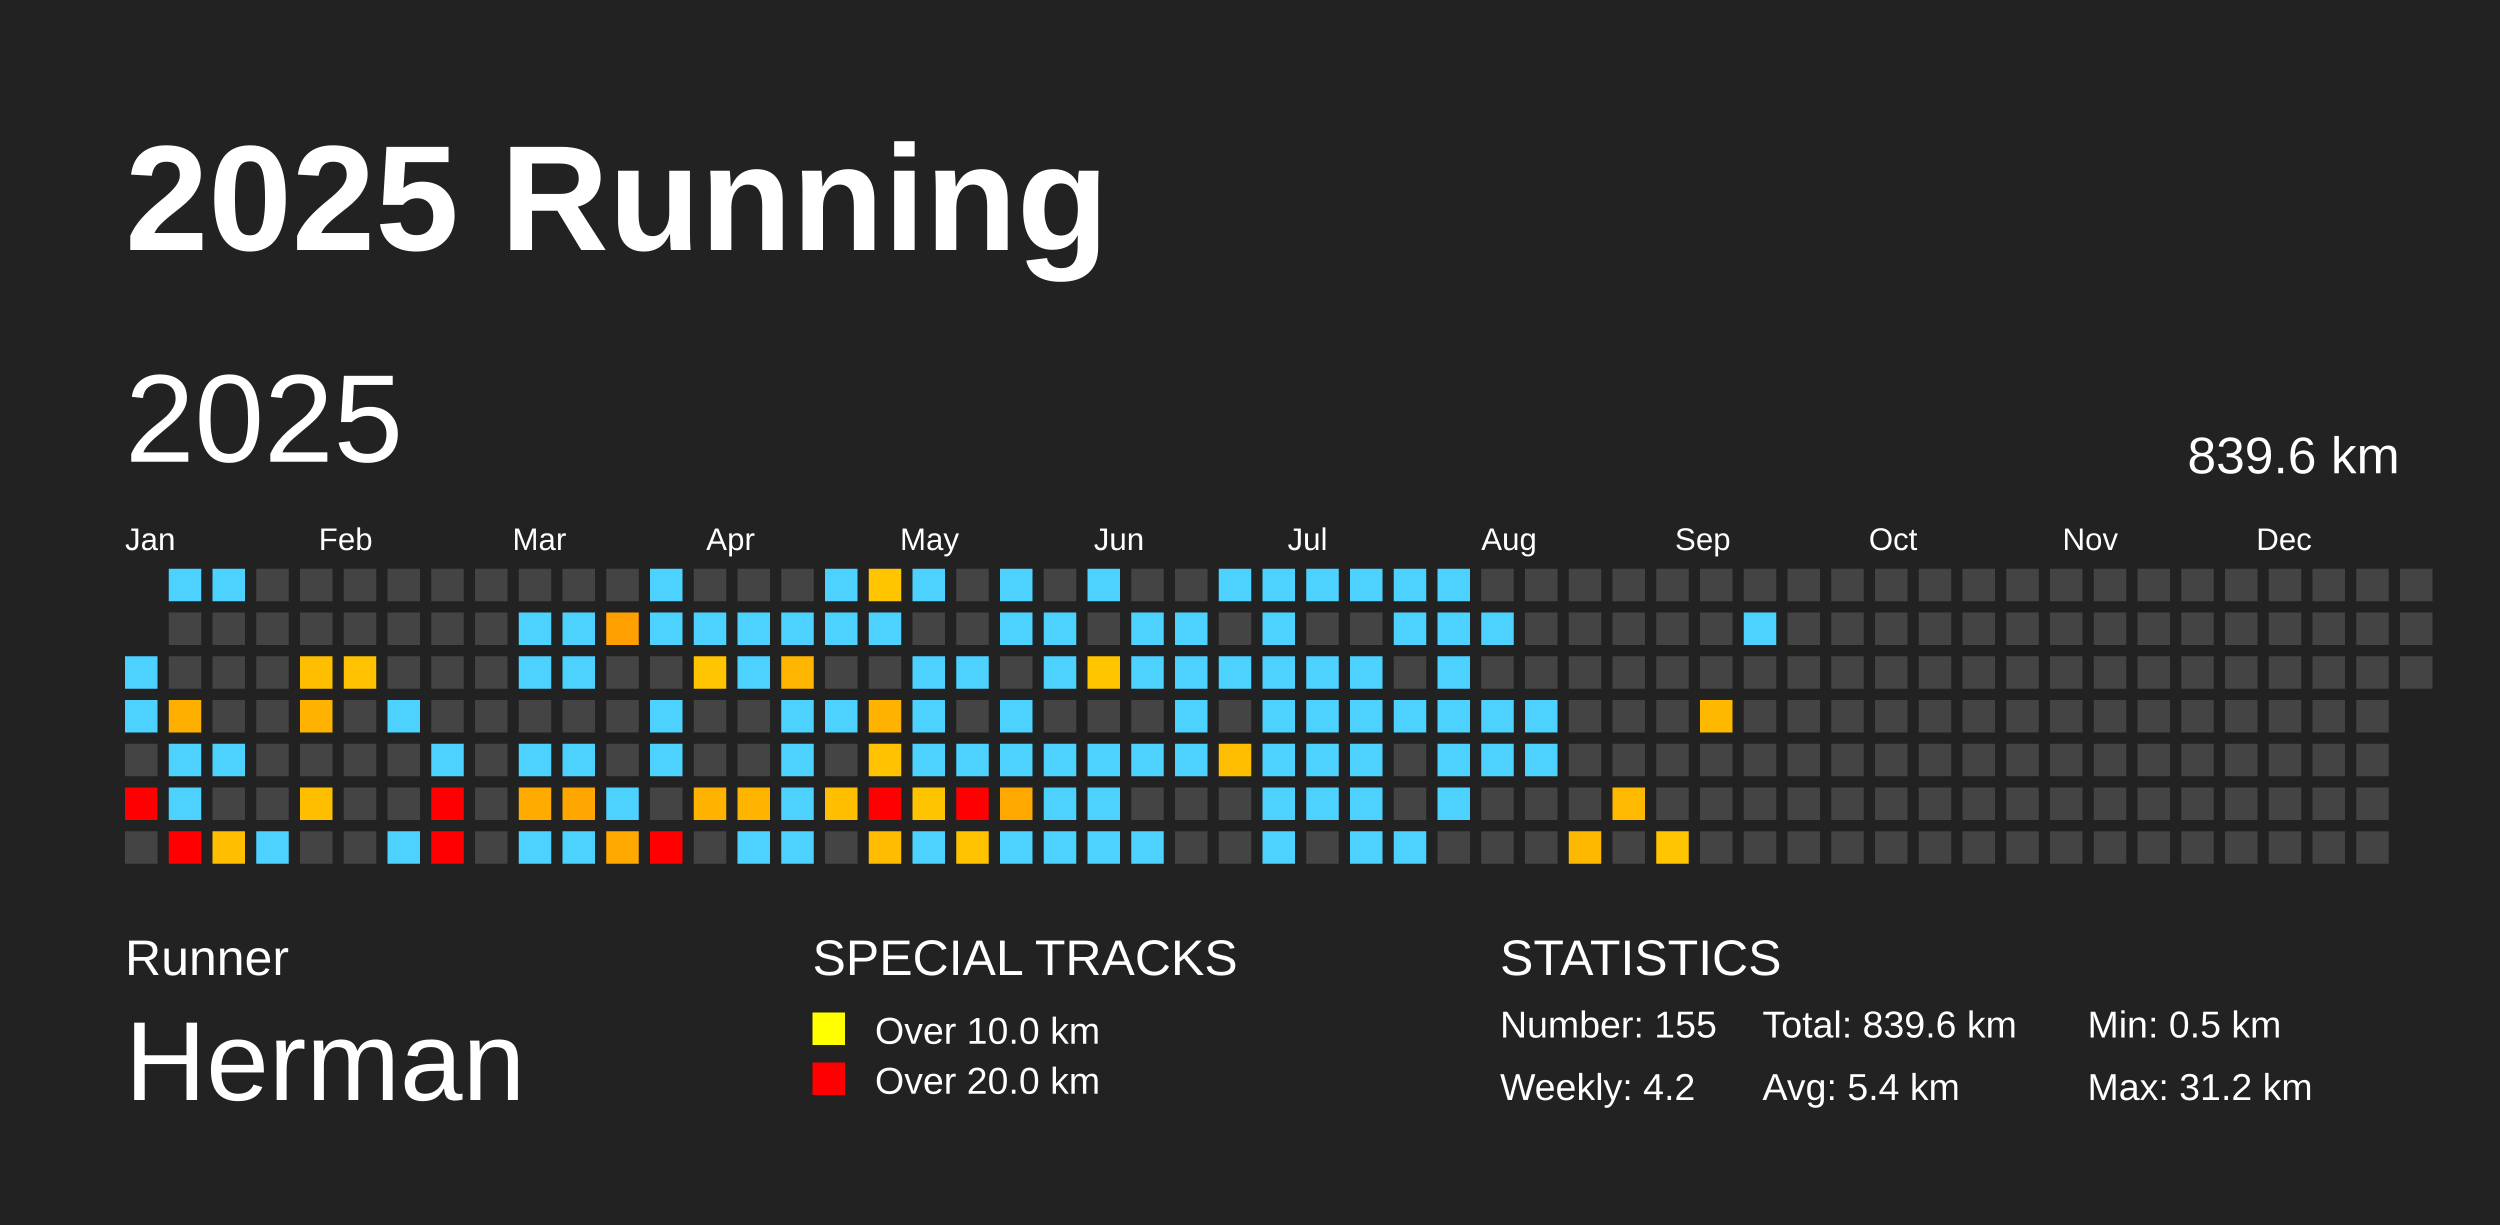
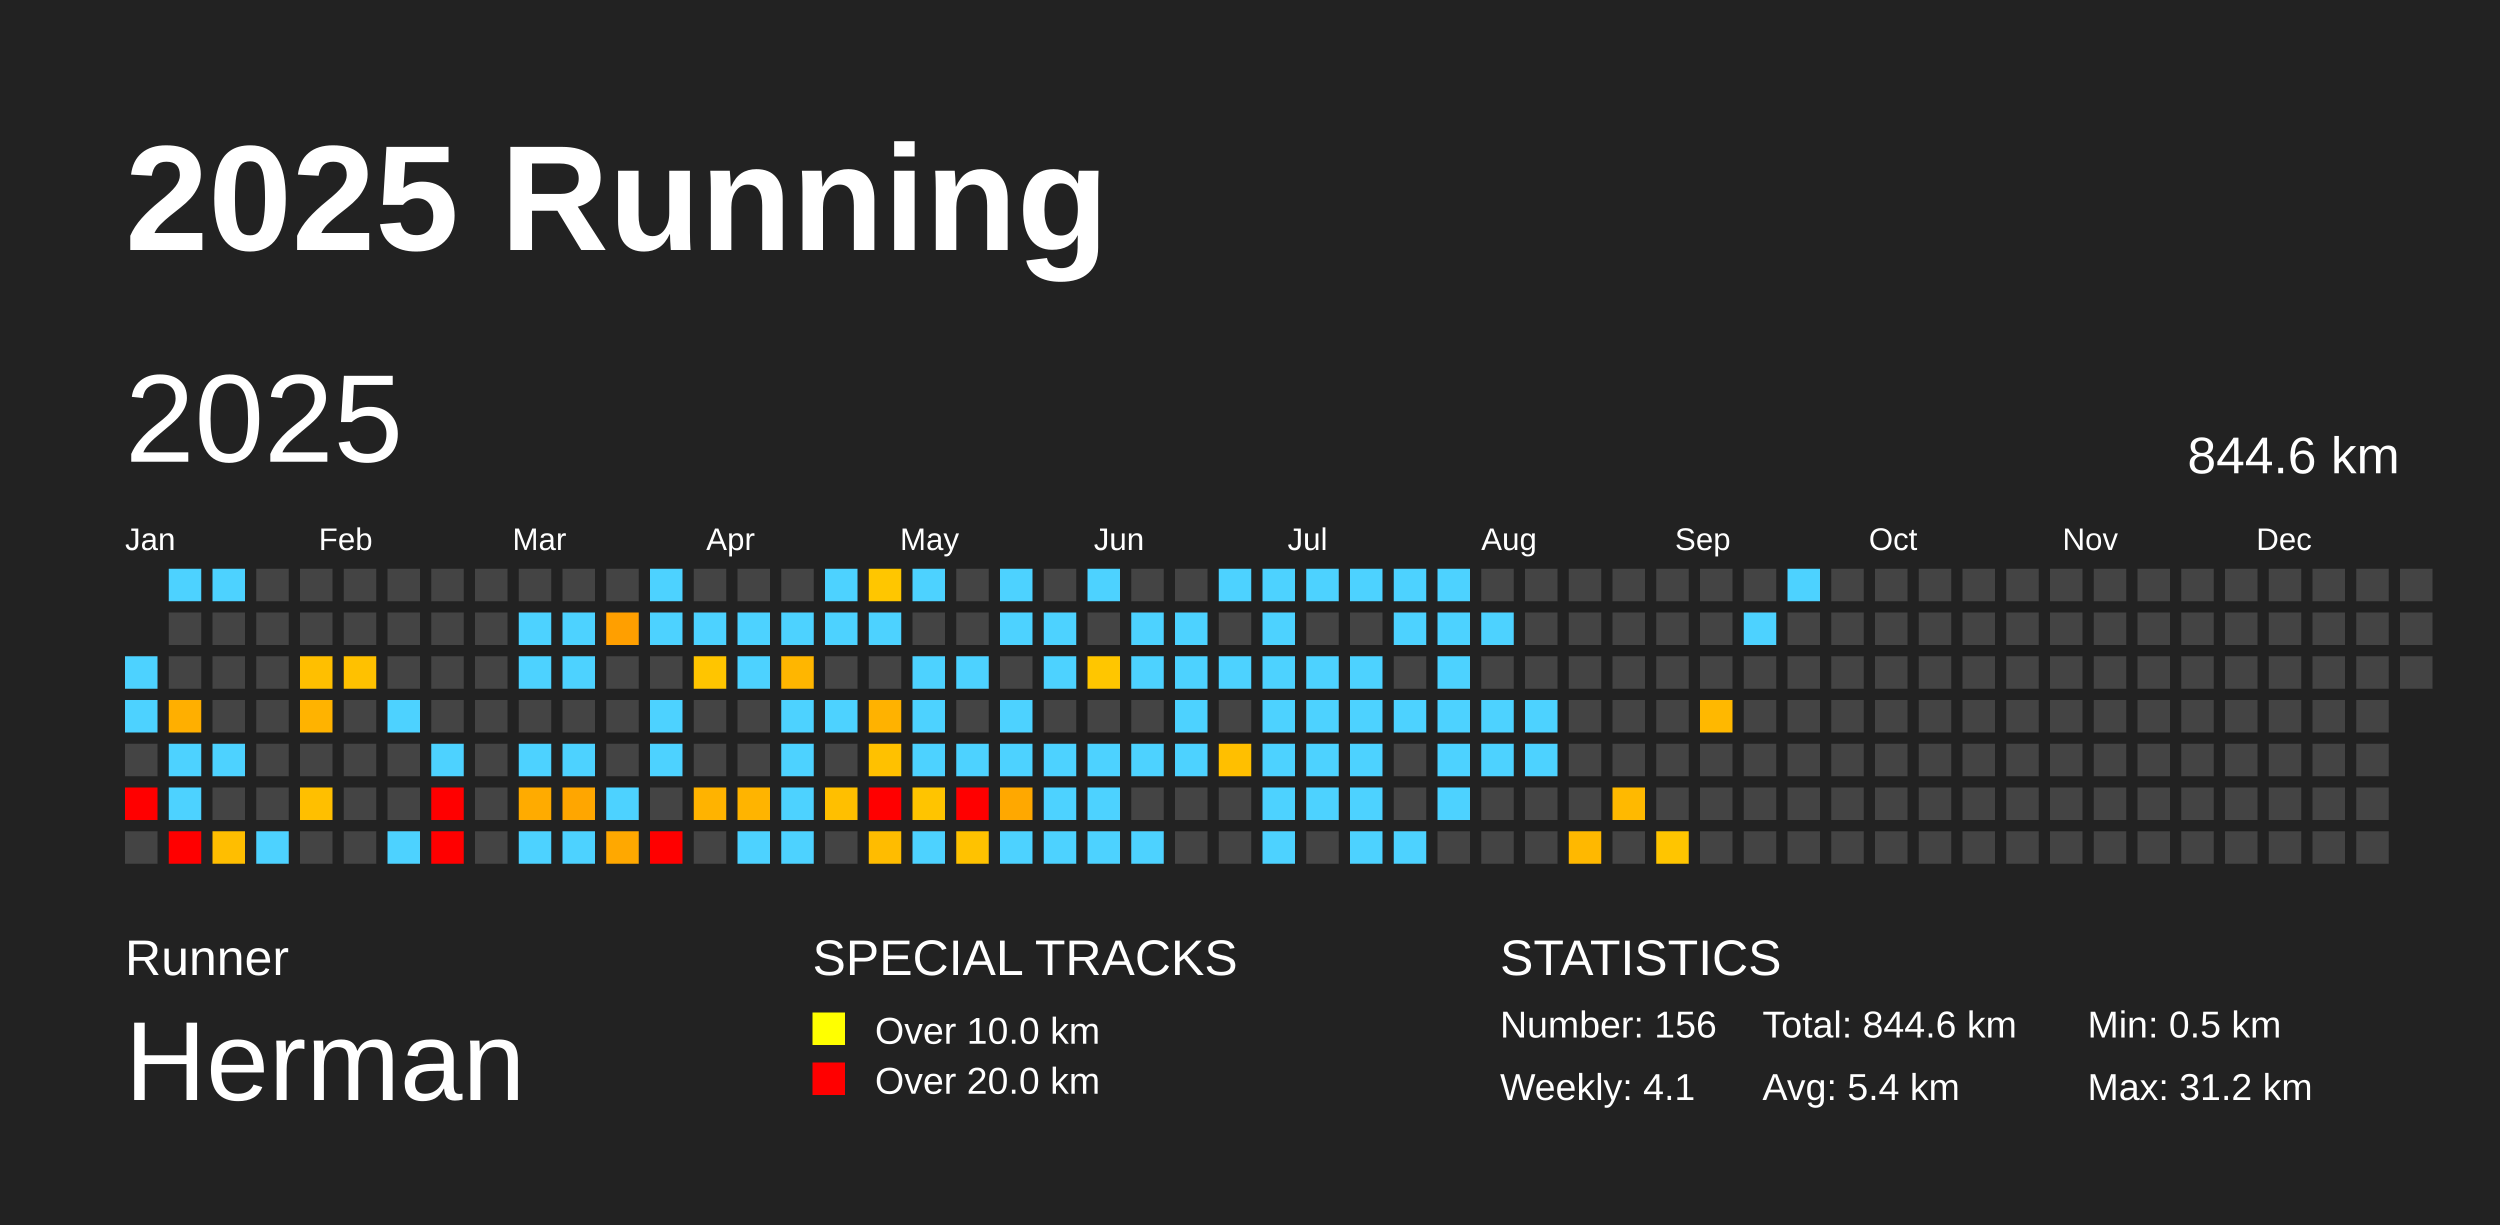
<svg xmlns="http://www.w3.org/2000/svg" baseProfile="full" height="98mm" version="1.1" viewBox="0,0,200,98" width="200mm">
  <defs />
  <rect fill="#222222" height="98" width="200" x="0" y="0" />
  <text fill="#FFFFFF" style="font-size:12px; font-family:Arial; font-weight:bold;" x="10" y="20">2025 Running</text>
  <text fill="#FFFFFF" style="font-size:4px; font-family:Arial" x="10" y="78">Runner</text>
  <text fill="#FFFFFF" style="font-size:9px; font-family:Arial" x="10" y="88">Herman</text>
  <text fill="#FFFFFF" style="font-size:4px; font-family:Arial" x="65" y="78">SPECIAL TRACKS</text>
  <rect fill="yellow" height="2.6" width="2.6" x="65" y="81" />
  <text fill="#FFFFFF" style="font-size:3px; font-family:Arial" x="70" y="83.5">Over 10.0 km</text>
  <rect fill="red" height="2.6" width="2.6" x="65" y="85" />
  <text fill="#FFFFFF" style="font-size:3px; font-family:Arial" x="70" y="87.5">Over 20.0 km</text>
  <text fill="#FFFFFF" style="font-size:4px; font-family:Arial" x="120" y="78">STATISTICS</text>
-   <text fill="#FFFFFF" style="font-size:3px; font-family:Arial" x="120" y="83">Number: 155</text>
-   <text fill="#FFFFFF" style="font-size:3px; font-family:Arial" x="120" y="88">Weekly: 4.2</text>
-   <text fill="#FFFFFF" style="font-size:3px; font-family:Arial" x="141" y="83">Total: 839.6 km</text>
+   <text fill="#FFFFFF" style="font-size:3px; font-family:Arial" x="120" y="83">Number: 156</text>
+   <text fill="#FFFFFF" style="font-size:3px; font-family:Arial" x="120" y="88">Weekly: 4.1</text>
+   <text fill="#FFFFFF" style="font-size:3px; font-family:Arial" x="141" y="83">Total: 844.6 km</text>
  <text fill="#FFFFFF" style="font-size:3px; font-family:Arial" x="141" y="88">Avg: 5.4 km</text>
  <text fill="#FFFFFF" style="font-size:3px; font-family:Arial" x="167" y="83">Min: 0.5 km</text>
  <text fill="#FFFFFF" style="font-size:3px; font-family:Arial" x="167" y="88">Max: 31.2 km</text>
  <text dominant-baseline="hanging" fill="#FFFFFF" style="font-size:10.0px; font-family:Arial;" x="10" y="30">2025</text>
-   <text dominant-baseline="hanging" fill="#FFFFFF" style="font-size:4.125px; font-family:Arial;" x="175" y="35">839.6 km</text>
+   <text dominant-baseline="hanging" fill="#FFFFFF" style="font-size:4.125px; font-family:Arial;" x="175" y="35">844.6 km</text>
  <text fill="#FFFFFF" style="font-size:2.5px; font-family:Arial" x="10.0" y="44">Jan</text>
  <text fill="#FFFFFF" style="font-size:2.5px; font-family:Arial" x="25.5" y="44">Feb</text>
  <text fill="#FFFFFF" style="font-size:2.5px; font-family:Arial" x="41.0" y="44">Mar</text>
  <text fill="#FFFFFF" style="font-size:2.5px; font-family:Arial" x="56.5" y="44">Apr</text>
  <text fill="#FFFFFF" style="font-size:2.5px; font-family:Arial" x="72.0" y="44">May</text>
  <text fill="#FFFFFF" style="font-size:2.5px; font-family:Arial" x="87.5" y="44">Jun</text>
  <text fill="#FFFFFF" style="font-size:2.5px; font-family:Arial" x="103.0" y="44">Jul</text>
  <text fill="#FFFFFF" style="font-size:2.5px; font-family:Arial" x="118.5" y="44">Aug</text>
  <text fill="#FFFFFF" style="font-size:2.5px; font-family:Arial" x="134.0" y="44">Sep</text>
  <text fill="#FFFFFF" style="font-size:2.5px; font-family:Arial" x="149.5" y="44">Oct</text>
  <text fill="#FFFFFF" style="font-size:2.5px; font-family:Arial" x="165.0" y="44">Nov</text>
  <text fill="#FFFFFF" style="font-size:2.5px; font-family:Arial" x="180.5" y="44">Dec</text>
  <rect fill="#4dd2ff" height="2.6" width="2.6" x="10.0" y="52.5" />
  <rect fill="#4dd2ff" height="2.6" width="2.6" x="10.0" y="56.0" />
  <rect fill="#444444" height="2.6" width="2.6" x="10.0" y="59.5" />
  <rect fill="red" height="2.6" width="2.6" x="10.0" y="63.0" />
  <rect fill="#444444" height="2.6" width="2.6" x="10.0" y="66.5" />
  <rect fill="#4dd2ff" height="2.6" width="2.6" x="13.5" y="45.5" />
  <rect fill="#444444" height="2.6" width="2.6" x="13.5" y="49.0" />
  <rect fill="#444444" height="2.6" width="2.6" x="13.5" y="52.5" />
  <rect fill="#ffaf00" height="2.6" width="2.6" x="13.5" y="56.0" />
  <rect fill="#4dd2ff" height="2.6" width="2.6" x="13.5" y="59.5" />
  <rect fill="#4dd2ff" height="2.6" width="2.6" x="13.5" y="63.0" />
  <rect fill="red" height="2.6" width="2.6" x="13.5" y="66.5" />
  <rect fill="#4dd2ff" height="2.6" width="2.6" x="17.0" y="45.5" />
  <rect fill="#444444" height="2.6" width="2.6" x="17.0" y="49.0" />
  <rect fill="#444444" height="2.6" width="2.6" x="17.0" y="52.5" />
  <rect fill="#444444" height="2.6" width="2.6" x="17.0" y="56.0" />
  <rect fill="#4dd2ff" height="2.6" width="2.6" x="17.0" y="59.5" />
  <rect fill="#444444" height="2.6" width="2.6" x="17.0" y="63.0" />
  <rect fill="#ffbe00" height="2.6" width="2.6" x="17.0" y="66.5" />
  <rect fill="#444444" height="2.6" width="2.6" x="20.5" y="45.5" />
  <rect fill="#444444" height="2.6" width="2.6" x="20.5" y="49.0" />
  <rect fill="#444444" height="2.6" width="2.6" x="20.5" y="52.5" />
  <rect fill="#444444" height="2.6" width="2.6" x="20.5" y="56.0" />
  <rect fill="#444444" height="2.6" width="2.6" x="20.5" y="59.5" />
  <rect fill="#444444" height="2.6" width="2.6" x="20.5" y="63.0" />
  <rect fill="#4dd2ff" height="2.6" width="2.6" x="20.5" y="66.5" />
  <rect fill="#444444" height="2.6" width="2.6" x="24.0" y="45.5" />
  <rect fill="#444444" height="2.6" width="2.6" x="24.0" y="49.0" />
  <rect fill="#ffbf00" height="2.6" width="2.6" x="24.0" y="52.5" />
  <rect fill="#ffb300" height="2.6" width="2.6" x="24.0" y="56.0" />
  <rect fill="#444444" height="2.6" width="2.6" x="24.0" y="59.5" />
  <rect fill="#ffbf00" height="2.6" width="2.6" x="24.0" y="63.0" />
  <rect fill="#444444" height="2.6" width="2.6" x="24.0" y="66.5" />
  <rect fill="#444444" height="2.6" width="2.6" x="27.5" y="45.5" />
  <rect fill="#444444" height="2.6" width="2.6" x="27.5" y="49.0" />
  <rect fill="#ffc100" height="2.6" width="2.6" x="27.5" y="52.5" />
  <rect fill="#444444" height="2.6" width="2.6" x="27.5" y="56.0" />
  <rect fill="#444444" height="2.6" width="2.6" x="27.5" y="59.5" />
  <rect fill="#444444" height="2.6" width="2.6" x="27.5" y="63.0" />
  <rect fill="#444444" height="2.6" width="2.6" x="27.5" y="66.5" />
  <rect fill="#444444" height="2.6" width="2.6" x="31.0" y="45.5" />
  <rect fill="#444444" height="2.6" width="2.6" x="31.0" y="49.0" />
  <rect fill="#444444" height="2.6" width="2.6" x="31.0" y="52.5" />
  <rect fill="#4dd2ff" height="2.6" width="2.6" x="31.0" y="56.0" />
  <rect fill="#444444" height="2.6" width="2.6" x="31.0" y="59.5" />
  <rect fill="#444444" height="2.6" width="2.6" x="31.0" y="63.0" />
  <rect fill="#4dd2ff" height="2.6" width="2.6" x="31.0" y="66.5" />
  <rect fill="#444444" height="2.6" width="2.6" x="34.5" y="45.5" />
  <rect fill="#444444" height="2.6" width="2.6" x="34.5" y="49.0" />
  <rect fill="#444444" height="2.6" width="2.6" x="34.5" y="52.5" />
  <rect fill="#444444" height="2.6" width="2.6" x="34.5" y="56.0" />
  <rect fill="#4dd2ff" height="2.6" width="2.6" x="34.5" y="59.5" />
  <rect fill="red" height="2.6" width="2.6" x="34.5" y="63.0" />
  <rect fill="red" height="2.6" width="2.6" x="34.5" y="66.5" />
  <rect fill="#444444" height="2.6" width="2.6" x="38.0" y="45.5" />
  <rect fill="#444444" height="2.6" width="2.6" x="38.0" y="49.0" />
  <rect fill="#444444" height="2.6" width="2.6" x="38.0" y="52.5" />
  <rect fill="#444444" height="2.6" width="2.6" x="38.0" y="56.0" />
  <rect fill="#444444" height="2.6" width="2.6" x="38.0" y="59.5" />
  <rect fill="#444444" height="2.6" width="2.6" x="38.0" y="63.0" />
  <rect fill="#444444" height="2.6" width="2.6" x="38.0" y="66.5" />
  <rect fill="#444444" height="2.6" width="2.6" x="41.5" y="45.5" />
  <rect fill="#4dd2ff" height="2.6" width="2.6" x="41.5" y="49.0" />
  <rect fill="#4dd2ff" height="2.6" width="2.6" x="41.5" y="52.5" />
  <rect fill="#444444" height="2.6" width="2.6" x="41.5" y="56.0" />
  <rect fill="#4dd2ff" height="2.6" width="2.6" x="41.5" y="59.5" />
  <rect fill="#ffab00" height="2.6" width="2.6" x="41.5" y="63.0" />
  <rect fill="#4dd2ff" height="2.6" width="2.6" x="41.5" y="66.5" />
  <rect fill="#444444" height="2.6" width="2.6" x="45.0" y="45.5" />
  <rect fill="#4dd2ff" height="2.6" width="2.6" x="45.0" y="49.0" />
  <rect fill="#4dd2ff" height="2.6" width="2.6" x="45.0" y="52.5" />
  <rect fill="#444444" height="2.6" width="2.6" x="45.0" y="56.0" />
  <rect fill="#4dd2ff" height="2.6" width="2.6" x="45.0" y="59.5" />
  <rect fill="#ffa600" height="2.6" width="2.6" x="45.0" y="63.0" />
  <rect fill="#4dd2ff" height="2.6" width="2.6" x="45.0" y="66.5" />
  <rect fill="#444444" height="2.6" width="2.6" x="48.5" y="45.5" />
  <rect fill="#ff9f00" height="2.6" width="2.6" x="48.5" y="49.0" />
  <rect fill="#444444" height="2.6" width="2.6" x="48.5" y="52.5" />
  <rect fill="#444444" height="2.6" width="2.6" x="48.5" y="56.0" />
  <rect fill="#444444" height="2.6" width="2.6" x="48.5" y="59.5" />
  <rect fill="#4dd2ff" height="2.6" width="2.6" x="48.5" y="63.0" />
  <rect fill="#ffa800" height="2.6" width="2.6" x="48.5" y="66.5" />
  <rect fill="#4dd2ff" height="2.6" width="2.6" x="52.0" y="45.5" />
  <rect fill="#4dd2ff" height="2.6" width="2.6" x="52.0" y="49.0" />
  <rect fill="#444444" height="2.6" width="2.6" x="52.0" y="52.5" />
  <rect fill="#4dd2ff" height="2.6" width="2.6" x="52.0" y="56.0" />
  <rect fill="#4dd2ff" height="2.6" width="2.6" x="52.0" y="59.5" />
  <rect fill="#444444" height="2.6" width="2.6" x="52.0" y="63.0" />
  <rect fill="red" height="2.6" width="2.6" x="52.0" y="66.5" />
  <rect fill="#444444" height="2.6" width="2.6" x="55.5" y="45.5" />
  <rect fill="#4dd2ff" height="2.6" width="2.6" x="55.5" y="49.0" />
  <rect fill="#ffc500" height="2.6" width="2.6" x="55.5" y="52.5" />
  <rect fill="#444444" height="2.6" width="2.6" x="55.5" y="56.0" />
  <rect fill="#444444" height="2.6" width="2.6" x="55.5" y="59.5" />
  <rect fill="#ffb300" height="2.6" width="2.6" x="55.5" y="63.0" />
  <rect fill="#444444" height="2.6" width="2.6" x="55.5" y="66.5" />
  <rect fill="#444444" height="2.6" width="2.6" x="59.0" y="45.5" />
  <rect fill="#4dd2ff" height="2.6" width="2.6" x="59.0" y="49.0" />
  <rect fill="#4dd2ff" height="2.6" width="2.6" x="59.0" y="52.5" />
  <rect fill="#444444" height="2.6" width="2.6" x="59.0" y="56.0" />
  <rect fill="#444444" height="2.6" width="2.6" x="59.0" y="59.5" />
  <rect fill="#ffb400" height="2.6" width="2.6" x="59.0" y="63.0" />
  <rect fill="#4dd2ff" height="2.6" width="2.6" x="59.0" y="66.5" />
  <rect fill="#444444" height="2.6" width="2.6" x="62.5" y="45.5" />
  <rect fill="#4dd2ff" height="2.6" width="2.6" x="62.5" y="49.0" />
  <rect fill="#ffb600" height="2.6" width="2.6" x="62.5" y="52.5" />
  <rect fill="#4dd2ff" height="2.6" width="2.6" x="62.5" y="56.0" />
  <rect fill="#4dd2ff" height="2.6" width="2.6" x="62.5" y="59.5" />
  <rect fill="#4dd2ff" height="2.6" width="2.6" x="62.5" y="63.0" />
  <rect fill="#4dd2ff" height="2.6" width="2.6" x="62.5" y="66.5" />
  <rect fill="#4dd2ff" height="2.6" width="2.6" x="66.0" y="45.5" />
  <rect fill="#4dd2ff" height="2.6" width="2.6" x="66.0" y="49.0" />
  <rect fill="#444444" height="2.6" width="2.6" x="66.0" y="52.5" />
  <rect fill="#4dd2ff" height="2.6" width="2.6" x="66.0" y="56.0" />
  <rect fill="#444444" height="2.6" width="2.6" x="66.0" y="59.5" />
  <rect fill="#ffbf00" height="2.6" width="2.6" x="66.0" y="63.0" />
  <rect fill="#444444" height="2.6" width="2.6" x="66.0" y="66.5" />
  <rect fill="#ffc600" height="2.6" width="2.6" x="69.5" y="45.5" />
  <rect fill="#4dd2ff" height="2.6" width="2.6" x="69.5" y="49.0" />
  <rect fill="#444444" height="2.6" width="2.6" x="69.5" y="52.5" />
  <rect fill="#ffb200" height="2.6" width="2.6" x="69.5" y="56.0" />
  <rect fill="#ffc100" height="2.6" width="2.6" x="69.5" y="59.5" />
  <rect fill="red" height="2.6" width="2.6" x="69.5" y="63.0" />
  <rect fill="#ffbc00" height="2.6" width="2.6" x="69.5" y="66.5" />
  <rect fill="#4dd2ff" height="2.6" width="2.6" x="73.0" y="45.5" />
  <rect fill="#444444" height="2.6" width="2.6" x="73.0" y="49.0" />
  <rect fill="#4dd2ff" height="2.6" width="2.6" x="73.0" y="52.5" />
  <rect fill="#4dd2ff" height="2.6" width="2.6" x="73.0" y="56.0" />
  <rect fill="#4dd2ff" height="2.6" width="2.6" x="73.0" y="59.5" />
  <rect fill="#ffc400" height="2.6" width="2.6" x="73.0" y="63.0" />
  <rect fill="#4dd2ff" height="2.6" width="2.6" x="73.0" y="66.5" />
  <rect fill="#444444" height="2.6" width="2.6" x="76.5" y="45.5" />
  <rect fill="#444444" height="2.6" width="2.6" x="76.5" y="49.0" />
  <rect fill="#4dd2ff" height="2.6" width="2.6" x="76.5" y="52.5" />
  <rect fill="#444444" height="2.6" width="2.6" x="76.5" y="56.0" />
  <rect fill="#4dd2ff" height="2.6" width="2.6" x="76.5" y="59.5" />
  <rect fill="red" height="2.6" width="2.6" x="76.5" y="63.0" />
  <rect fill="#ffc200" height="2.6" width="2.6" x="76.5" y="66.5" />
  <rect fill="#4dd2ff" height="2.6" width="2.6" x="80.0" y="45.5" />
  <rect fill="#4dd2ff" height="2.6" width="2.6" x="80.0" y="49.0" />
  <rect fill="#444444" height="2.6" width="2.6" x="80.0" y="52.5" />
  <rect fill="#4dd2ff" height="2.6" width="2.6" x="80.0" y="56.0" />
  <rect fill="#4dd2ff" height="2.6" width="2.6" x="80.0" y="59.5" />
  <rect fill="#ffa800" height="2.6" width="2.6" x="80.0" y="63.0" />
  <rect fill="#4dd2ff" height="2.6" width="2.6" x="80.0" y="66.5" />
  <rect fill="#444444" height="2.6" width="2.6" x="83.5" y="45.5" />
  <rect fill="#4dd2ff" height="2.6" width="2.6" x="83.5" y="49.0" />
  <rect fill="#4dd2ff" height="2.6" width="2.6" x="83.5" y="52.5" />
  <rect fill="#444444" height="2.6" width="2.6" x="83.5" y="56.0" />
  <rect fill="#4dd2ff" height="2.6" width="2.6" x="83.5" y="59.5" />
  <rect fill="#4dd2ff" height="2.6" width="2.6" x="83.5" y="63.0" />
  <rect fill="#4dd2ff" height="2.6" width="2.6" x="83.5" y="66.5" />
  <rect fill="#4dd2ff" height="2.6" width="2.6" x="87.0" y="45.5" />
  <rect fill="#444444" height="2.6" width="2.6" x="87.0" y="49.0" />
  <rect fill="#ffc600" height="2.6" width="2.6" x="87.0" y="52.5" />
  <rect fill="#444444" height="2.6" width="2.6" x="87.0" y="56.0" />
  <rect fill="#4dd2ff" height="2.6" width="2.6" x="87.0" y="59.5" />
  <rect fill="#4dd2ff" height="2.6" width="2.6" x="87.0" y="63.0" />
  <rect fill="#4dd2ff" height="2.6" width="2.6" x="87.0" y="66.5" />
  <rect fill="#444444" height="2.6" width="2.6" x="90.5" y="45.5" />
  <rect fill="#4dd2ff" height="2.6" width="2.6" x="90.5" y="49.0" />
  <rect fill="#4dd2ff" height="2.6" width="2.6" x="90.5" y="52.5" />
  <rect fill="#444444" height="2.6" width="2.6" x="90.5" y="56.0" />
  <rect fill="#4dd2ff" height="2.6" width="2.6" x="90.5" y="59.5" />
  <rect fill="#444444" height="2.6" width="2.6" x="90.5" y="63.0" />
  <rect fill="#4dd2ff" height="2.6" width="2.6" x="90.5" y="66.5" />
  <rect fill="#444444" height="2.6" width="2.6" x="94.0" y="45.5" />
  <rect fill="#4dd2ff" height="2.6" width="2.6" x="94.0" y="49.0" />
  <rect fill="#4dd2ff" height="2.6" width="2.6" x="94.0" y="52.5" />
  <rect fill="#4dd2ff" height="2.6" width="2.6" x="94.0" y="56.0" />
  <rect fill="#4dd2ff" height="2.6" width="2.6" x="94.0" y="59.5" />
  <rect fill="#444444" height="2.6" width="2.6" x="94.0" y="63.0" />
  <rect fill="#444444" height="2.6" width="2.6" x="94.0" y="66.5" />
  <rect fill="#4dd2ff" height="2.6" width="2.6" x="97.5" y="45.5" />
  <rect fill="#444444" height="2.6" width="2.6" x="97.5" y="49.0" />
  <rect fill="#4dd2ff" height="2.6" width="2.6" x="97.5" y="52.5" />
  <rect fill="#444444" height="2.6" width="2.6" x="97.5" y="56.0" />
  <rect fill="#ffbf00" height="2.6" width="2.6" x="97.5" y="59.5" />
  <rect fill="#444444" height="2.6" width="2.6" x="97.5" y="63.0" />
  <rect fill="#444444" height="2.6" width="2.6" x="97.5" y="66.5" />
  <rect fill="#4dd2ff" height="2.6" width="2.6" x="101.0" y="45.5" />
  <rect fill="#4dd2ff" height="2.6" width="2.6" x="101.0" y="49.0" />
  <rect fill="#4dd2ff" height="2.6" width="2.6" x="101.0" y="52.5" />
  <rect fill="#4dd2ff" height="2.6" width="2.6" x="101.0" y="56.0" />
  <rect fill="#4dd2ff" height="2.6" width="2.6" x="101.0" y="59.5" />
  <rect fill="#4dd2ff" height="2.6" width="2.6" x="101.0" y="63.0" />
  <rect fill="#4dd2ff" height="2.6" width="2.6" x="101.0" y="66.5" />
  <rect fill="#4dd2ff" height="2.6" width="2.6" x="104.5" y="45.5" />
  <rect fill="#444444" height="2.6" width="2.6" x="104.5" y="49.0" />
  <rect fill="#4dd2ff" height="2.6" width="2.6" x="104.5" y="52.5" />
  <rect fill="#4dd2ff" height="2.6" width="2.6" x="104.5" y="56.0" />
  <rect fill="#4dd2ff" height="2.6" width="2.6" x="104.5" y="59.5" />
  <rect fill="#4dd2ff" height="2.6" width="2.6" x="104.5" y="63.0" />
  <rect fill="#444444" height="2.6" width="2.6" x="104.5" y="66.5" />
  <rect fill="#4dd2ff" height="2.6" width="2.6" x="108.0" y="45.5" />
  <rect fill="#444444" height="2.6" width="2.6" x="108.0" y="49.0" />
  <rect fill="#4dd2ff" height="2.6" width="2.6" x="108.0" y="52.5" />
  <rect fill="#4dd2ff" height="2.6" width="2.6" x="108.0" y="56.0" />
  <rect fill="#4dd2ff" height="2.6" width="2.6" x="108.0" y="59.5" />
  <rect fill="#4dd2ff" height="2.6" width="2.6" x="108.0" y="63.0" />
  <rect fill="#4dd2ff" height="2.6" width="2.6" x="108.0" y="66.5" />
  <rect fill="#4dd2ff" height="2.6" width="2.6" x="111.5" y="45.5" />
  <rect fill="#4dd2ff" height="2.6" width="2.6" x="111.5" y="49.0" />
  <rect fill="#444444" height="2.6" width="2.6" x="111.5" y="52.5" />
  <rect fill="#4dd2ff" height="2.6" width="2.6" x="111.5" y="56.0" />
  <rect fill="#444444" height="2.6" width="2.6" x="111.5" y="59.5" />
  <rect fill="#444444" height="2.6" width="2.6" x="111.5" y="63.0" />
  <rect fill="#4dd2ff" height="2.6" width="2.6" x="111.5" y="66.5" />
  <rect fill="#4dd2ff" height="2.6" width="2.6" x="115.0" y="45.5" />
  <rect fill="#4dd2ff" height="2.6" width="2.6" x="115.0" y="49.0" />
  <rect fill="#4dd2ff" height="2.6" width="2.6" x="115.0" y="52.5" />
  <rect fill="#4dd2ff" height="2.6" width="2.6" x="115.0" y="56.0" />
  <rect fill="#4dd2ff" height="2.6" width="2.6" x="115.0" y="59.5" />
  <rect fill="#4dd2ff" height="2.6" width="2.6" x="115.0" y="63.0" />
  <rect fill="#444444" height="2.6" width="2.6" x="115.0" y="66.5" />
  <rect fill="#444444" height="2.6" width="2.6" x="118.5" y="45.5" />
  <rect fill="#4dd2ff" height="2.6" width="2.6" x="118.5" y="49.0" />
  <rect fill="#444444" height="2.6" width="2.6" x="118.5" y="52.5" />
  <rect fill="#4dd2ff" height="2.6" width="2.6" x="118.5" y="56.0" />
  <rect fill="#4dd2ff" height="2.6" width="2.6" x="118.5" y="59.5" />
  <rect fill="#444444" height="2.6" width="2.6" x="118.5" y="63.0" />
  <rect fill="#444444" height="2.6" width="2.6" x="118.5" y="66.5" />
  <rect fill="#444444" height="2.6" width="2.6" x="122.0" y="45.5" />
  <rect fill="#444444" height="2.6" width="2.6" x="122.0" y="49.0" />
  <rect fill="#444444" height="2.6" width="2.6" x="122.0" y="52.5" />
  <rect fill="#4dd2ff" height="2.6" width="2.6" x="122.0" y="56.0" />
  <rect fill="#4dd2ff" height="2.6" width="2.6" x="122.0" y="59.5" />
  <rect fill="#444444" height="2.6" width="2.6" x="122.0" y="63.0" />
  <rect fill="#444444" height="2.6" width="2.6" x="122.0" y="66.5" />
  <rect fill="#444444" height="2.6" width="2.6" x="125.5" y="45.5" />
  <rect fill="#444444" height="2.6" width="2.6" x="125.5" y="49.0" />
  <rect fill="#444444" height="2.6" width="2.6" x="125.5" y="52.5" />
  <rect fill="#444444" height="2.6" width="2.6" x="125.5" y="56.0" />
  <rect fill="#444444" height="2.6" width="2.6" x="125.5" y="59.5" />
  <rect fill="#444444" height="2.6" width="2.6" x="125.5" y="63.0" />
  <rect fill="#ffb800" height="2.6" width="2.6" x="125.5" y="66.5" />
  <rect fill="#444444" height="2.6" width="2.6" x="129.0" y="45.5" />
  <rect fill="#444444" height="2.6" width="2.6" x="129.0" y="49.0" />
  <rect fill="#444444" height="2.6" width="2.6" x="129.0" y="52.5" />
  <rect fill="#444444" height="2.6" width="2.6" x="129.0" y="56.0" />
  <rect fill="#444444" height="2.6" width="2.6" x="129.0" y="59.5" />
  <rect fill="#ffb900" height="2.6" width="2.6" x="129.0" y="63.0" />
  <rect fill="#444444" height="2.6" width="2.6" x="129.0" y="66.5" />
  <rect fill="#444444" height="2.6" width="2.6" x="132.5" y="45.5" />
  <rect fill="#444444" height="2.6" width="2.6" x="132.5" y="49.0" />
  <rect fill="#444444" height="2.6" width="2.6" x="132.5" y="52.5" />
  <rect fill="#444444" height="2.6" width="2.6" x="132.5" y="56.0" />
  <rect fill="#444444" height="2.6" width="2.6" x="132.5" y="59.5" />
  <rect fill="#444444" height="2.6" width="2.6" x="132.5" y="63.0" />
  <rect fill="#ffc500" height="2.6" width="2.6" x="132.5" y="66.5" />
  <rect fill="#444444" height="2.6" width="2.6" x="136.0" y="45.5" />
  <rect fill="#444444" height="2.6" width="2.6" x="136.0" y="49.0" />
  <rect fill="#444444" height="2.6" width="2.6" x="136.0" y="52.5" />
  <rect fill="#ffb800" height="2.6" width="2.6" x="136.0" y="56.0" />
  <rect fill="#444444" height="2.6" width="2.6" x="136.0" y="59.5" />
  <rect fill="#444444" height="2.6" width="2.6" x="136.0" y="63.0" />
  <rect fill="#444444" height="2.6" width="2.6" x="136.0" y="66.5" />
  <rect fill="#444444" height="2.6" width="2.6" x="139.5" y="45.5" />
  <rect fill="#4dd2ff" height="2.6" width="2.6" x="139.5" y="49.0" />
  <rect fill="#444444" height="2.6" width="2.6" x="139.5" y="52.5" />
  <rect fill="#444444" height="2.6" width="2.6" x="139.5" y="56.0" />
  <rect fill="#444444" height="2.6" width="2.6" x="139.5" y="59.5" />
  <rect fill="#444444" height="2.6" width="2.6" x="139.5" y="63.0" />
  <rect fill="#444444" height="2.6" width="2.6" x="139.5" y="66.5" />
-   <rect fill="#444444" height="2.6" width="2.6" x="143.0" y="45.5" />
+   <rect fill="#4dd2ff" height="2.6" width="2.6" x="143.0" y="45.5" />
  <rect fill="#444444" height="2.6" width="2.6" x="143.0" y="49.0" />
  <rect fill="#444444" height="2.6" width="2.6" x="143.0" y="52.5" />
  <rect fill="#444444" height="2.6" width="2.6" x="143.0" y="56.0" />
  <rect fill="#444444" height="2.6" width="2.6" x="143.0" y="59.5" />
  <rect fill="#444444" height="2.6" width="2.6" x="143.0" y="63.0" />
  <rect fill="#444444" height="2.6" width="2.6" x="143.0" y="66.5" />
  <rect fill="#444444" height="2.6" width="2.6" x="146.5" y="45.5" />
  <rect fill="#444444" height="2.6" width="2.6" x="146.5" y="49.0" />
  <rect fill="#444444" height="2.6" width="2.6" x="146.5" y="52.5" />
  <rect fill="#444444" height="2.6" width="2.6" x="146.5" y="56.0" />
  <rect fill="#444444" height="2.6" width="2.6" x="146.5" y="59.5" />
  <rect fill="#444444" height="2.6" width="2.6" x="146.5" y="63.0" />
  <rect fill="#444444" height="2.6" width="2.6" x="146.5" y="66.5" />
  <rect fill="#444444" height="2.6" width="2.6" x="150.0" y="45.5" />
  <rect fill="#444444" height="2.6" width="2.6" x="150.0" y="49.0" />
  <rect fill="#444444" height="2.6" width="2.6" x="150.0" y="52.5" />
  <rect fill="#444444" height="2.6" width="2.6" x="150.0" y="56.0" />
  <rect fill="#444444" height="2.6" width="2.6" x="150.0" y="59.5" />
  <rect fill="#444444" height="2.6" width="2.6" x="150.0" y="63.0" />
  <rect fill="#444444" height="2.6" width="2.6" x="150.0" y="66.5" />
  <rect fill="#444444" height="2.6" width="2.6" x="153.5" y="45.5" />
  <rect fill="#444444" height="2.6" width="2.6" x="153.5" y="49.0" />
  <rect fill="#444444" height="2.6" width="2.6" x="153.5" y="52.5" />
  <rect fill="#444444" height="2.6" width="2.6" x="153.5" y="56.0" />
  <rect fill="#444444" height="2.6" width="2.6" x="153.5" y="59.5" />
  <rect fill="#444444" height="2.6" width="2.6" x="153.5" y="63.0" />
  <rect fill="#444444" height="2.6" width="2.6" x="153.5" y="66.5" />
  <rect fill="#444444" height="2.6" width="2.6" x="157.0" y="45.5" />
  <rect fill="#444444" height="2.6" width="2.6" x="157.0" y="49.0" />
  <rect fill="#444444" height="2.6" width="2.6" x="157.0" y="52.5" />
  <rect fill="#444444" height="2.6" width="2.6" x="157.0" y="56.0" />
  <rect fill="#444444" height="2.6" width="2.6" x="157.0" y="59.5" />
  <rect fill="#444444" height="2.6" width="2.6" x="157.0" y="63.0" />
  <rect fill="#444444" height="2.6" width="2.6" x="157.0" y="66.5" />
  <rect fill="#444444" height="2.6" width="2.6" x="160.5" y="45.5" />
  <rect fill="#444444" height="2.6" width="2.6" x="160.5" y="49.0" />
  <rect fill="#444444" height="2.6" width="2.6" x="160.5" y="52.5" />
  <rect fill="#444444" height="2.6" width="2.6" x="160.5" y="56.0" />
  <rect fill="#444444" height="2.6" width="2.6" x="160.5" y="59.5" />
  <rect fill="#444444" height="2.6" width="2.6" x="160.5" y="63.0" />
  <rect fill="#444444" height="2.6" width="2.6" x="160.5" y="66.5" />
  <rect fill="#444444" height="2.6" width="2.6" x="164.0" y="45.5" />
  <rect fill="#444444" height="2.6" width="2.6" x="164.0" y="49.0" />
  <rect fill="#444444" height="2.6" width="2.6" x="164.0" y="52.5" />
  <rect fill="#444444" height="2.6" width="2.6" x="164.0" y="56.0" />
  <rect fill="#444444" height="2.6" width="2.6" x="164.0" y="59.5" />
  <rect fill="#444444" height="2.6" width="2.6" x="164.0" y="63.0" />
  <rect fill="#444444" height="2.6" width="2.6" x="164.0" y="66.5" />
  <rect fill="#444444" height="2.6" width="2.6" x="167.5" y="45.5" />
  <rect fill="#444444" height="2.6" width="2.6" x="167.5" y="49.0" />
  <rect fill="#444444" height="2.6" width="2.6" x="167.5" y="52.5" />
  <rect fill="#444444" height="2.6" width="2.6" x="167.5" y="56.0" />
  <rect fill="#444444" height="2.6" width="2.6" x="167.5" y="59.5" />
  <rect fill="#444444" height="2.6" width="2.6" x="167.5" y="63.0" />
  <rect fill="#444444" height="2.6" width="2.6" x="167.5" y="66.5" />
  <rect fill="#444444" height="2.6" width="2.6" x="171.0" y="45.5" />
  <rect fill="#444444" height="2.6" width="2.6" x="171.0" y="49.0" />
  <rect fill="#444444" height="2.6" width="2.6" x="171.0" y="52.5" />
  <rect fill="#444444" height="2.6" width="2.6" x="171.0" y="56.0" />
  <rect fill="#444444" height="2.6" width="2.6" x="171.0" y="59.5" />
  <rect fill="#444444" height="2.6" width="2.6" x="171.0" y="63.0" />
  <rect fill="#444444" height="2.6" width="2.6" x="171.0" y="66.5" />
  <rect fill="#444444" height="2.6" width="2.6" x="174.5" y="45.5" />
  <rect fill="#444444" height="2.6" width="2.6" x="174.5" y="49.0" />
  <rect fill="#444444" height="2.6" width="2.6" x="174.5" y="52.5" />
  <rect fill="#444444" height="2.6" width="2.6" x="174.5" y="56.0" />
  <rect fill="#444444" height="2.6" width="2.6" x="174.5" y="59.5" />
  <rect fill="#444444" height="2.6" width="2.6" x="174.5" y="63.0" />
  <rect fill="#444444" height="2.6" width="2.6" x="174.5" y="66.5" />
  <rect fill="#444444" height="2.6" width="2.6" x="178.0" y="45.5" />
  <rect fill="#444444" height="2.6" width="2.6" x="178.0" y="49.0" />
  <rect fill="#444444" height="2.6" width="2.6" x="178.0" y="52.5" />
  <rect fill="#444444" height="2.6" width="2.6" x="178.0" y="56.0" />
  <rect fill="#444444" height="2.6" width="2.6" x="178.0" y="59.5" />
  <rect fill="#444444" height="2.6" width="2.6" x="178.0" y="63.0" />
  <rect fill="#444444" height="2.6" width="2.6" x="178.0" y="66.5" />
  <rect fill="#444444" height="2.6" width="2.6" x="181.5" y="45.5" />
  <rect fill="#444444" height="2.6" width="2.6" x="181.5" y="49.0" />
  <rect fill="#444444" height="2.6" width="2.6" x="181.5" y="52.5" />
  <rect fill="#444444" height="2.6" width="2.6" x="181.5" y="56.0" />
  <rect fill="#444444" height="2.6" width="2.6" x="181.5" y="59.5" />
  <rect fill="#444444" height="2.6" width="2.6" x="181.5" y="63.0" />
  <rect fill="#444444" height="2.6" width="2.6" x="181.5" y="66.5" />
  <rect fill="#444444" height="2.6" width="2.6" x="185.0" y="45.5" />
  <rect fill="#444444" height="2.6" width="2.6" x="185.0" y="49.0" />
  <rect fill="#444444" height="2.6" width="2.6" x="185.0" y="52.5" />
  <rect fill="#444444" height="2.6" width="2.6" x="185.0" y="56.0" />
  <rect fill="#444444" height="2.6" width="2.6" x="185.0" y="59.5" />
  <rect fill="#444444" height="2.6" width="2.6" x="185.0" y="63.0" />
  <rect fill="#444444" height="2.6" width="2.6" x="185.0" y="66.5" />
  <rect fill="#444444" height="2.6" width="2.6" x="188.5" y="45.5" />
  <rect fill="#444444" height="2.6" width="2.6" x="188.5" y="49.0" />
  <rect fill="#444444" height="2.6" width="2.6" x="188.5" y="52.5" />
  <rect fill="#444444" height="2.6" width="2.6" x="188.5" y="56.0" />
  <rect fill="#444444" height="2.6" width="2.6" x="188.5" y="59.5" />
  <rect fill="#444444" height="2.6" width="2.6" x="188.5" y="63.0" />
  <rect fill="#444444" height="2.6" width="2.6" x="188.5" y="66.5" />
  <rect fill="#444444" height="2.6" width="2.6" x="192.0" y="45.5" />
  <rect fill="#444444" height="2.6" width="2.6" x="192.0" y="49.0" />
  <rect fill="#444444" height="2.6" width="2.6" x="192.0" y="52.5" />
</svg>
